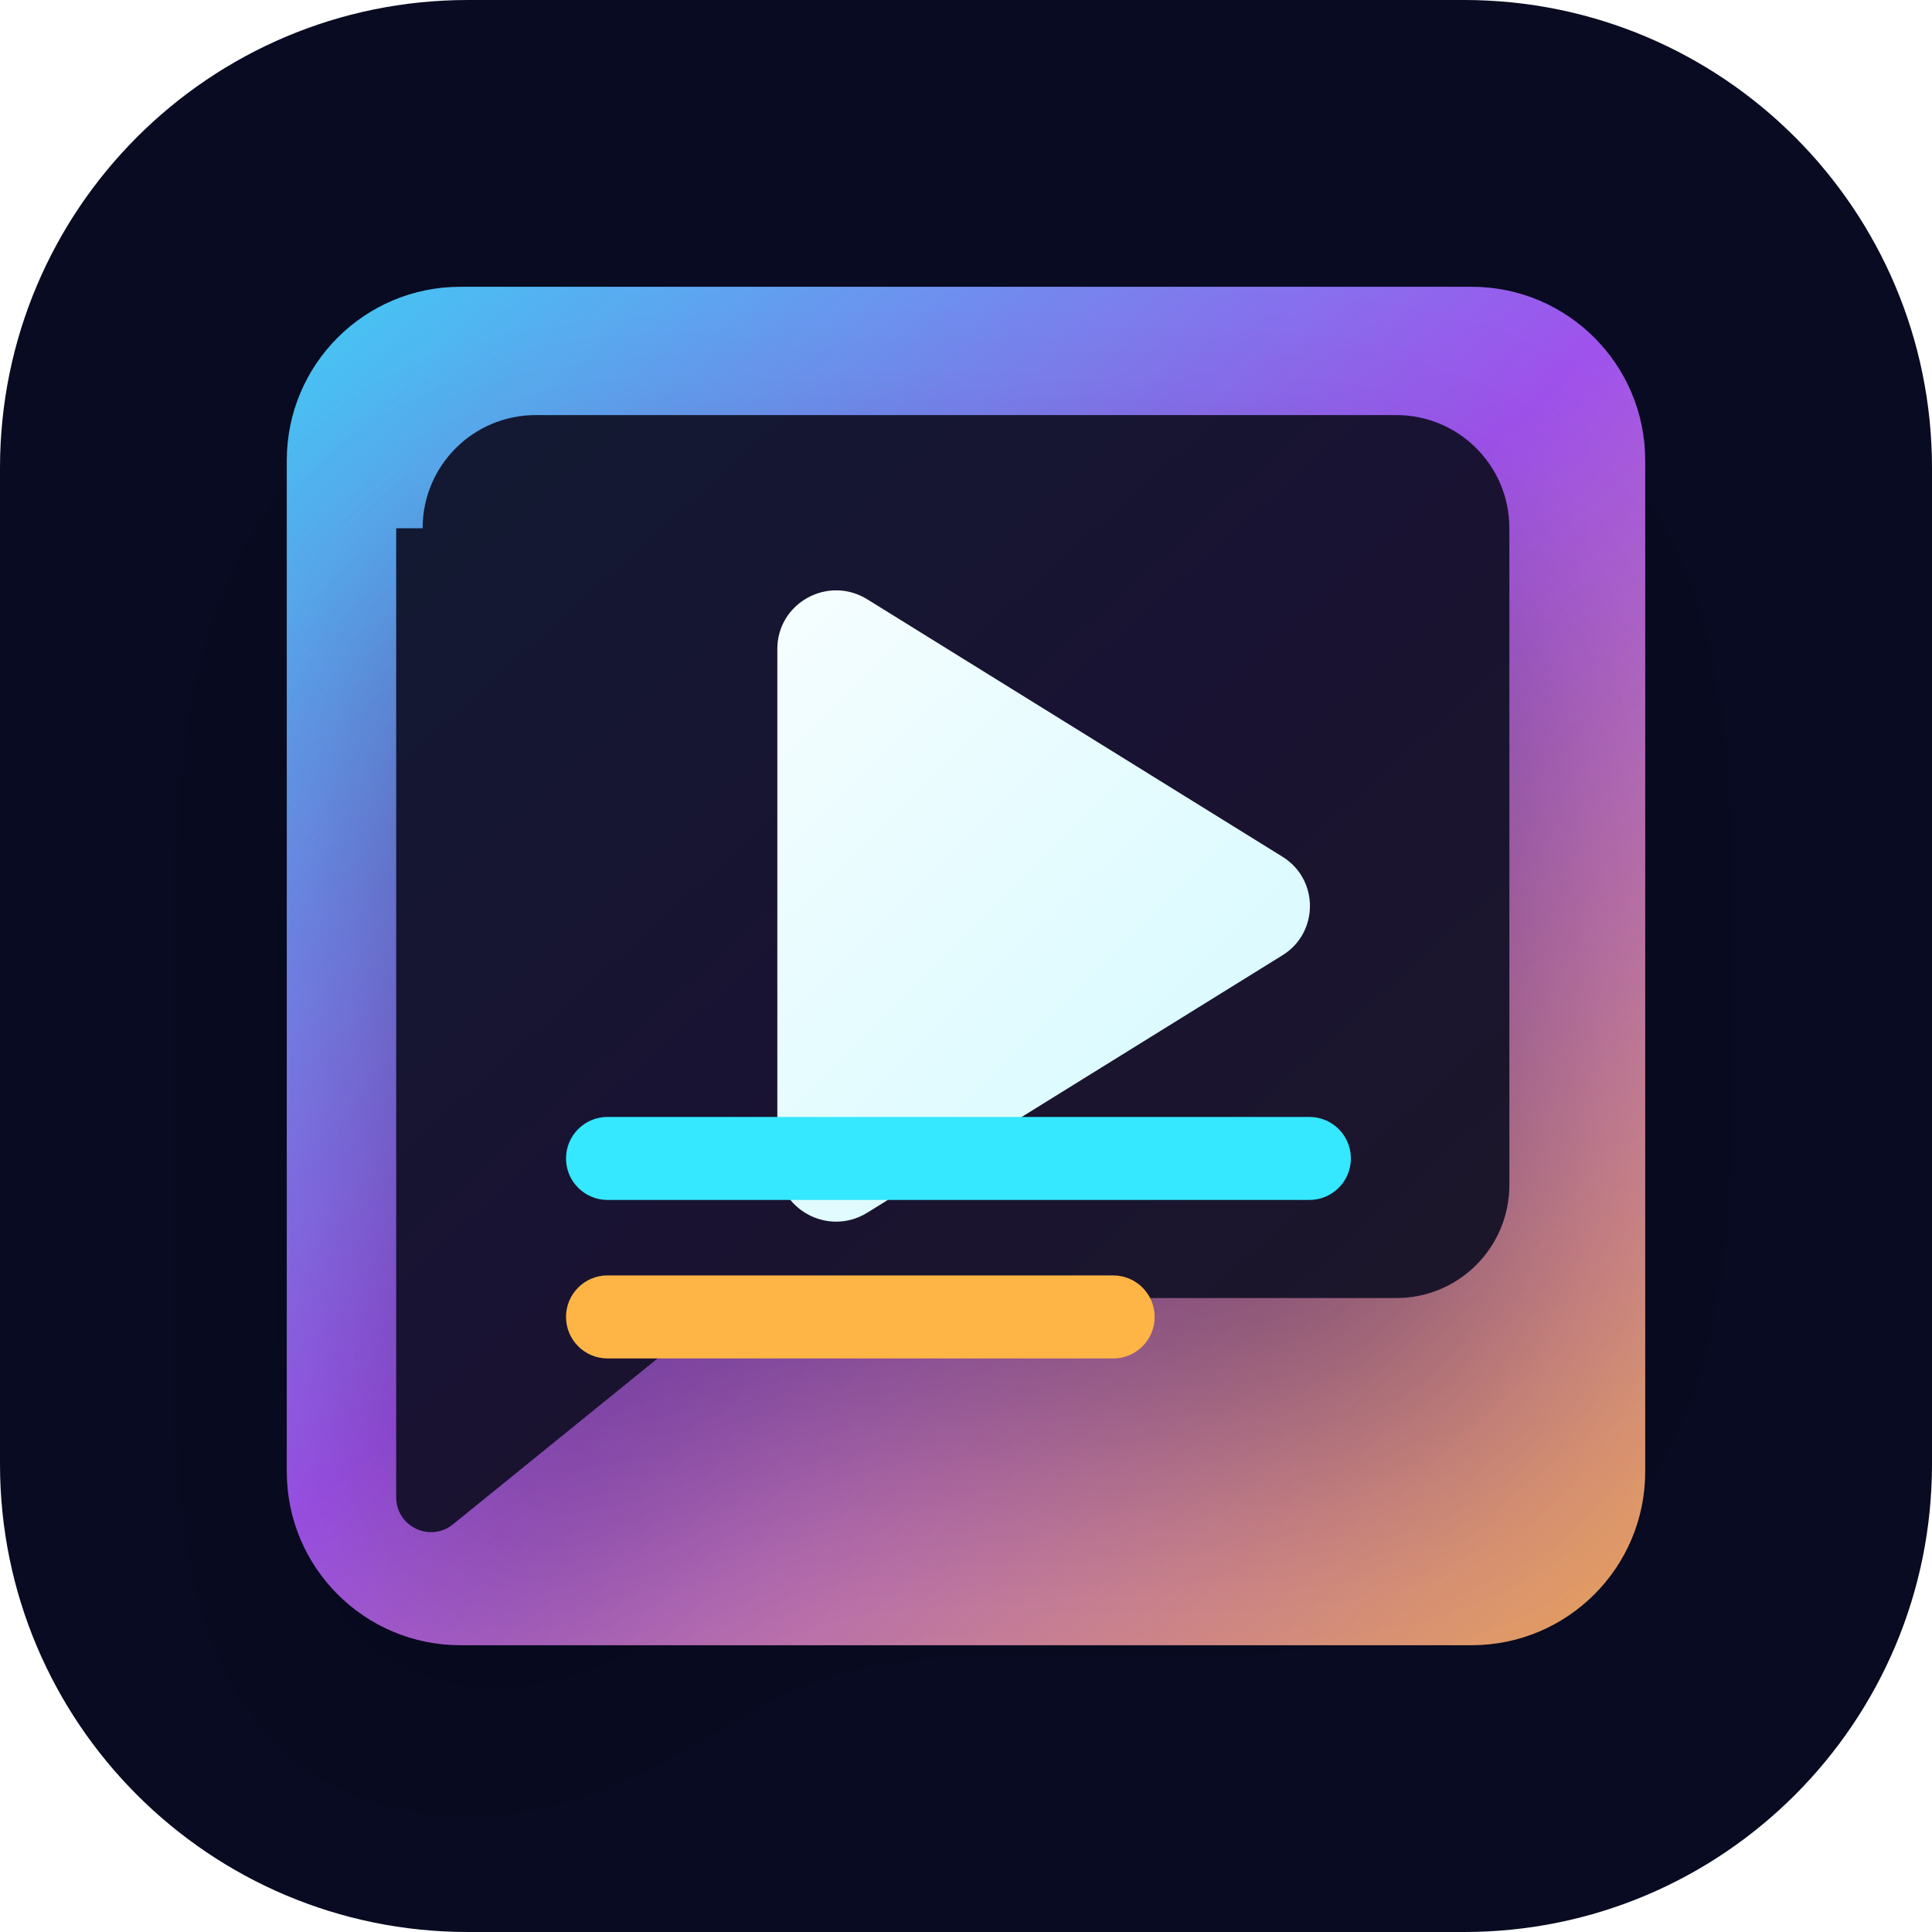
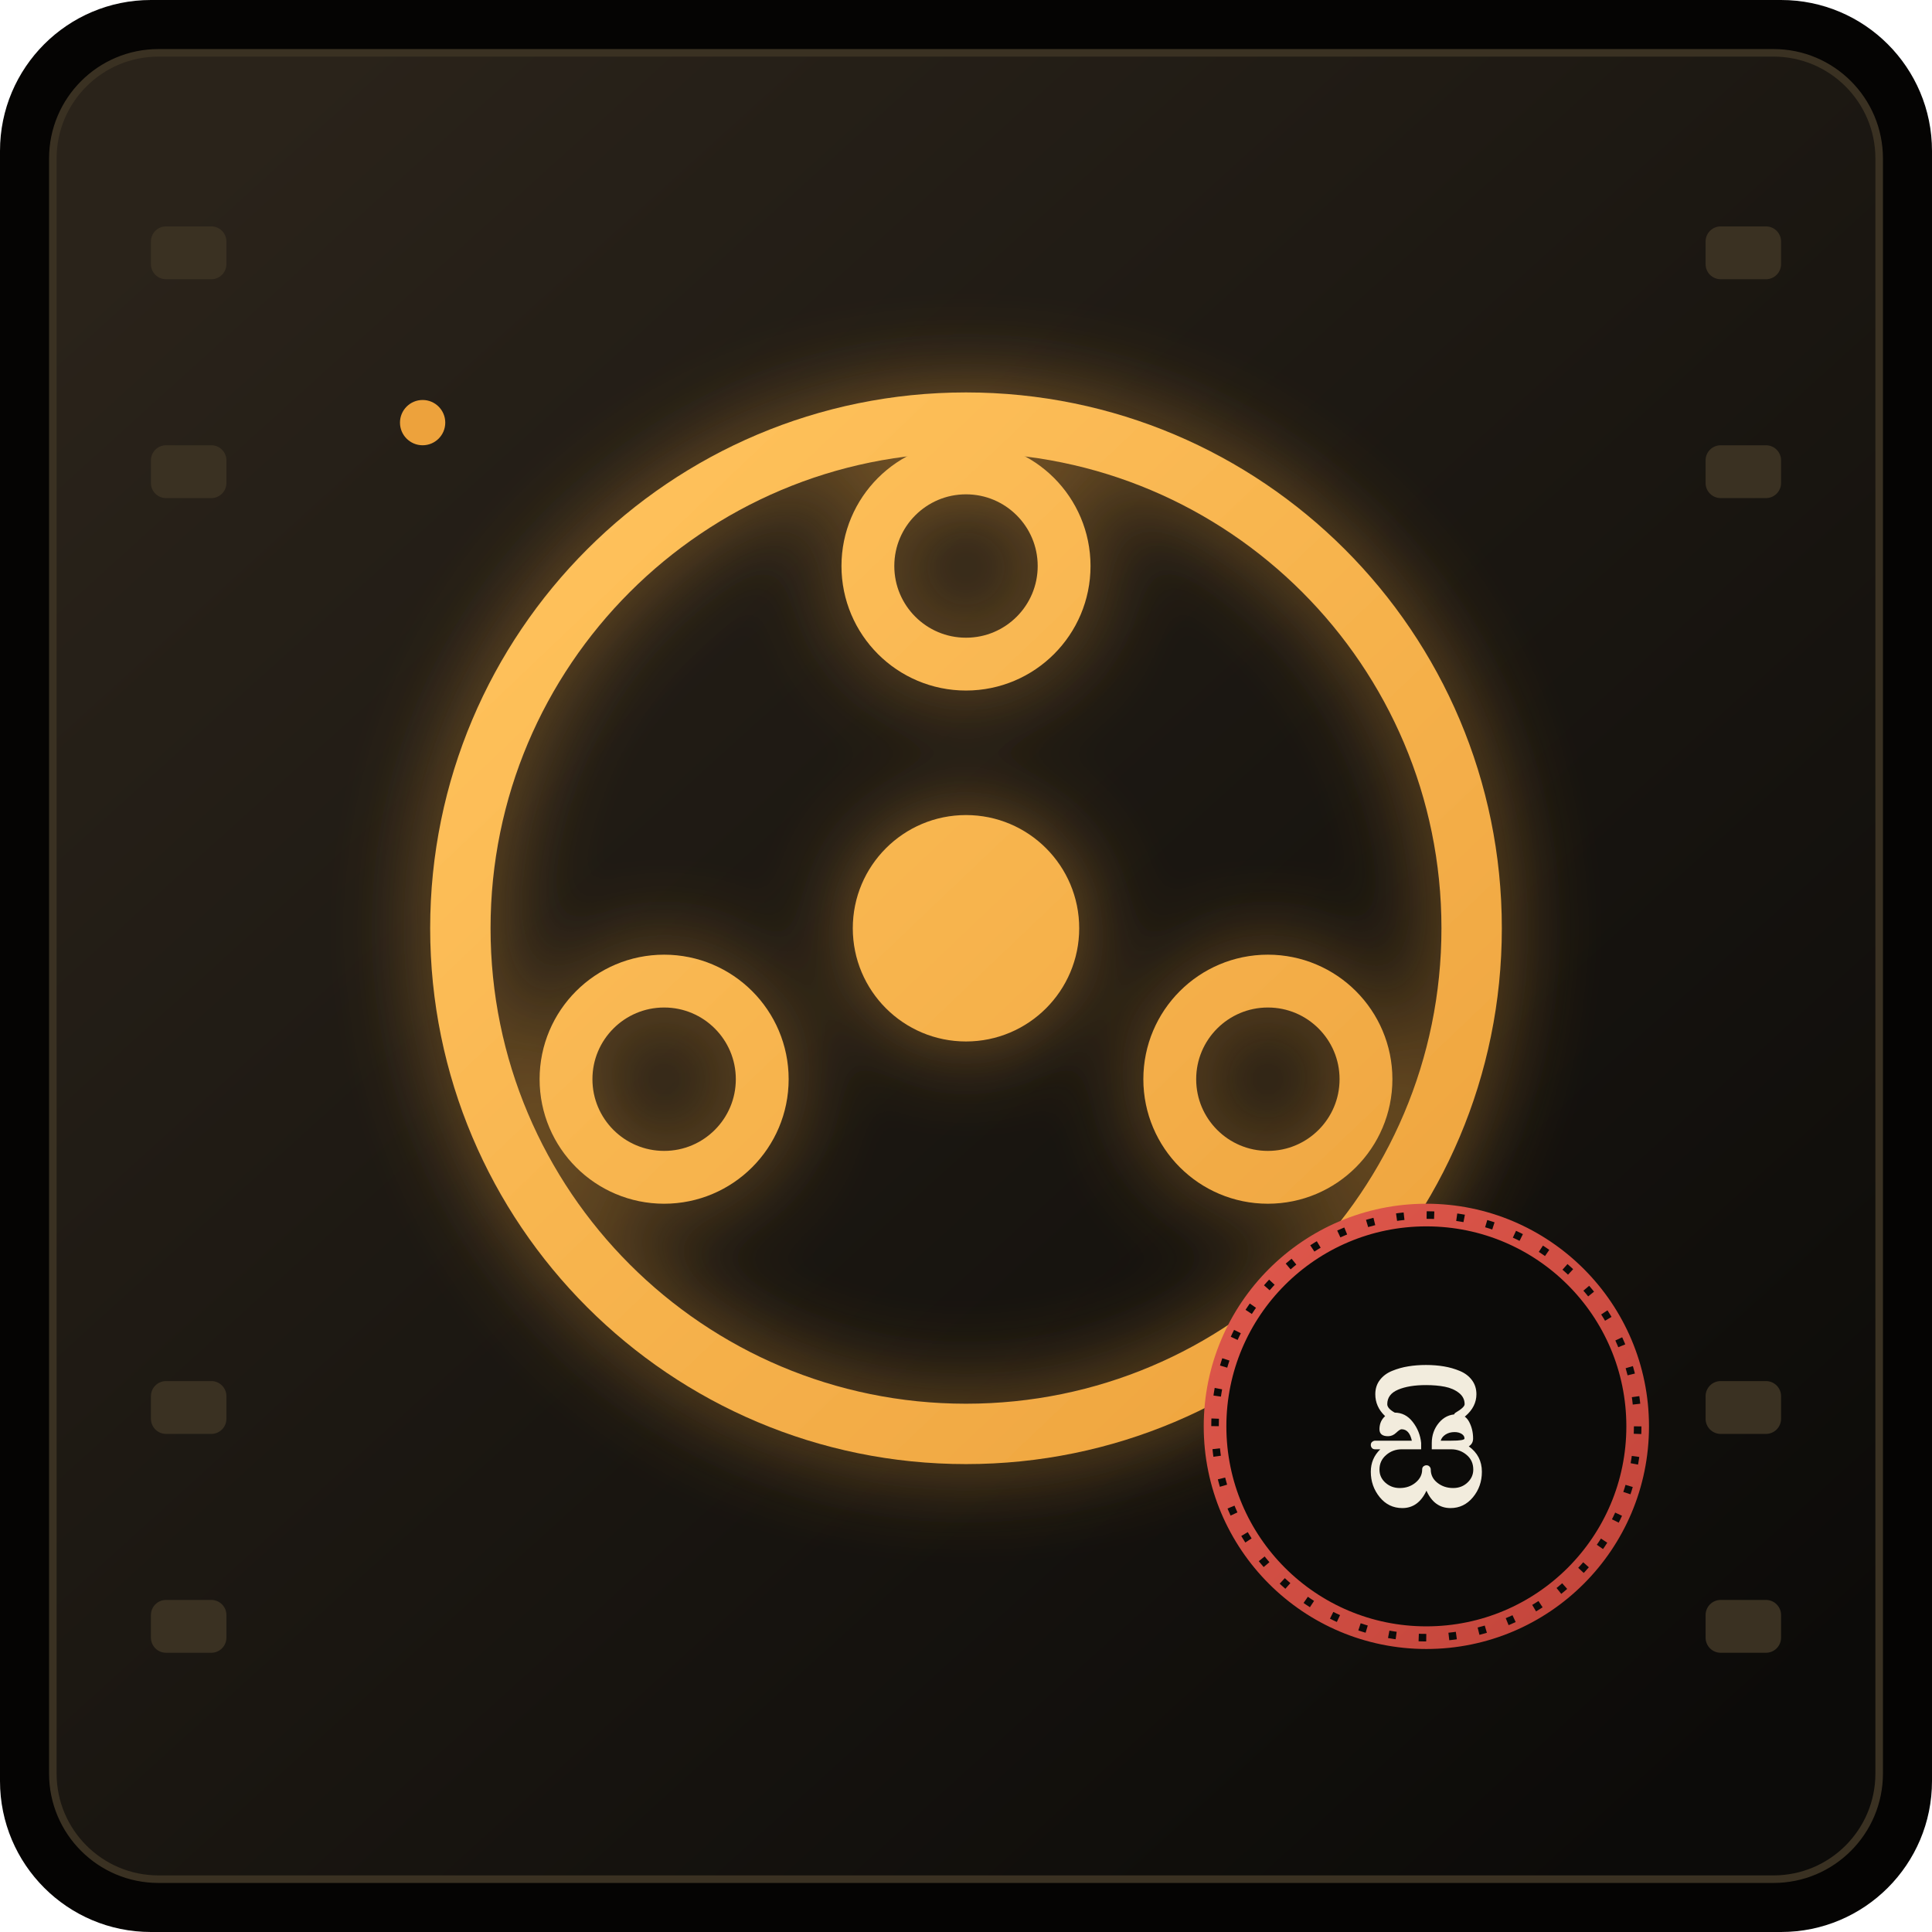
- <svg xmlns="http://www.w3.org/2000/svg" viewBox="0 0 256 256" role="img" aria-label="Subtitle logo">
+ <svg xmlns="http://www.w3.org/2000/svg" viewBox="0 0 512 512" role="img" aria-label="Sinhala Subtitle Archive">
  <defs>
-     <linearGradient id="g" x1="30" y1="20" x2="226" y2="238" gradientUnits="userSpaceOnUse">
-       <stop stop-color="#35E7FF" />
-       <stop offset=".48" stop-color="#A855F7" />
-       <stop offset="1" stop-color="#FFB545" />
+     <linearGradient id="panel" x1="60" y1="40" x2="452" y2="472" gradientUnits="userSpaceOnUse">
+       <stop stop-color="#2a231a" />
+       <stop offset="1" stop-color="#0c0b09" />
    </linearGradient>
-     <linearGradient id="p" x1="71" y1="70" x2="188" y2="188" gradientUnits="userSpaceOnUse">
-       <stop stop-color="#FFFFFF" />
-       <stop offset="1" stop-color="#C9F8FF" />
+     <linearGradient id="reel" x1="150" y1="130" x2="390" y2="382" gradientUnits="userSpaceOnUse">
+       <stop stop-color="#ffc25c" />
+       <stop offset="1" stop-color="#eda23c" />
    </linearGradient>
-     <filter id="s" x="-30%" y="-30%" width="160%" height="160%">
-       <feDropShadow dx="0" dy="18" stdDeviation="18" flood-color="#000" flood-opacity=".35" />
+     <linearGradient id="badge" x1="324" y1="324" x2="432" y2="432" gradientUnits="userSpaceOnUse">
+       <stop stop-color="#e0584c" />
+       <stop offset="1" stop-color="#c1443a" />
+     </linearGradient>
+     <filter id="amberGlow" x="-40%" y="-40%" width="180%" height="180%">
+       <feGaussianBlur stdDeviation="12" result="blur" />
+       <feFlood flood-color="#eda23c" flood-opacity=".5" result="color" />
+       <feComposite in="color" in2="blur" operator="in" result="glow" />
+       <feMerge>
+         <feMergeNode in="glow" />
+         <feMergeNode in="SourceGraphic" />
+       </feMerge>
    </filter>
  </defs>
-   <rect width="256" height="256" rx="62" fill="#080B21" />
-   <path d="M38 61C38 48.3 48.3 38 61 38h134c12.7 0 23 10.3 23 23v134c0 12.7-10.3 23-23 23H61c-12.7 0-23-10.3-23-23V61Z" fill="url(#g)" opacity=".95" />
-   <path d="M56 70c0-8.3 6.7-15 15-15h114c8.3 0 15 6.7 15 15v87c0 8.3-6.7 15-15 15H97l-37 30c-3 2.4-7.5.3-7.5-3.6V70H56Z" fill="#081024" opacity=".92" filter="url(#s)" />
-   <path d="M103 86c0-6.1 6.7-9.8 11.9-6.6l55 34.1c4.9 3 4.9 10.1 0 13.1l-55 34.1c-5.2 3.2-11.9-.5-11.9-6.6V86Z" fill="url(#p)" />
-   <rect x="75" y="148" width="104" height="11" rx="5.5" fill="#35E7FF" />
-   <rect x="75" y="169" width="78" height="11" rx="5.5" fill="#FFB545" />
+   <rect width="512" height="512" rx="40" fill="#050403" />
+   <rect x="14" y="14" width="484" height="484" rx="28" fill="url(#panel)" />
+   <rect x="14" y="14" width="484" height="484" rx="28" fill="none" stroke="#3a3122" stroke-width="2" />
+   <g fill="#3a3122">
+     <rect x="40" y="60" width="20" height="14" rx="4" />
+     <rect x="40" y="118" width="20" height="14" rx="4" />
+     <rect x="40" y="366" width="20" height="14" rx="4" />
+     <rect x="40" y="424" width="20" height="14" rx="4" />
+     <rect x="452" y="60" width="20" height="14" rx="4" />
+     <rect x="452" y="118" width="20" height="14" rx="4" />
+     <rect x="452" y="366" width="20" height="14" rx="4" />
+     <rect x="452" y="424" width="20" height="14" rx="4" />
+   </g>
+   <g filter="url(#amberGlow)">
+     <circle cx="256" cy="246" r="134" fill="none" stroke="url(#reel)" stroke-width="16" />
+     <circle cx="256" cy="246" r="30" fill="url(#reel)" />
+     <circle cx="256" cy="150" r="26" fill="none" stroke="url(#reel)" stroke-width="14" />
+     <circle cx="176" cy="286" r="26" fill="none" stroke="url(#reel)" stroke-width="14" />
+     <circle cx="336" cy="286" r="26" fill="none" stroke="url(#reel)" stroke-width="14" />
+   </g>
+   <g>
+     <circle cx="378" cy="378" r="56" fill="#0c0b09" stroke="url(#badge)" stroke-width="6" />
+     <circle cx="378" cy="378" r="56" fill="none" stroke="#0c0b09" stroke-width="2" stroke-dasharray="2 6" />
+     <text x="378" y="399" text-anchor="middle" font-family="Georgia, serif" font-size="44" font-weight="700" fill="#f2ecdd">සි</text>
+   </g>
+   <circle cx="112" cy="112" r="6" fill="#eda23c" />
</svg>
